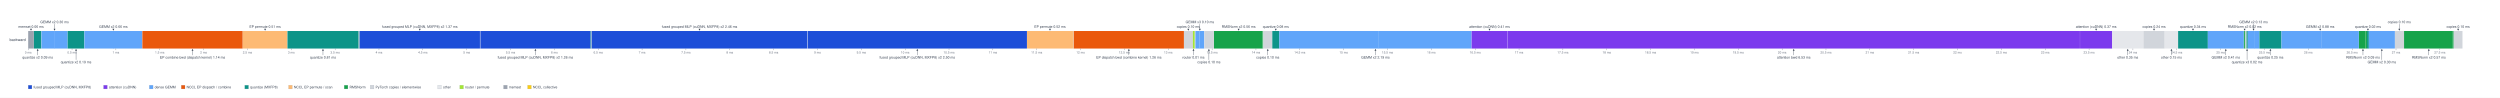
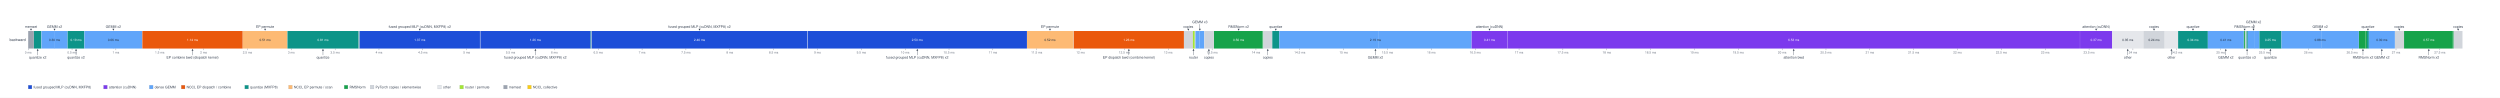
<svg xmlns="http://www.w3.org/2000/svg" width="7982" height="312" viewBox="0 0 7982 312">
  <defs>
    <marker id="arrow" markerWidth="6" markerHeight="6" refX="3" refY="3" orient="auto">
      <path d="M0,0 L6,3 L0,6 z" fill="#374151" />
    </marker>
  </defs>
  <rect width="7982" height="312" fill="white" />
  <line x1="99.0" y1="92" x2="99.0" y2="95" stroke="#374151" stroke-width="1" marker-end="url(#arrow)" />
-   <text x="99.0" y="89.0" text-anchor="middle" font-family="Helvetica, Arial, sans-serif" font-size="11" font-weight="normal" fill="#374151">memset 0.06 ms</text>
+   <text x="99.0" y="89.0" text-anchor="middle" font-family="Helvetica, Arial, sans-serif" font-size="11" font-weight="normal" fill="#374151">memset</text>
  <line x1="120.3" y1="176" x2="120.3" y2="159" stroke="#374151" stroke-width="1" marker-end="url(#arrow)" />
-   <text x="120.3" y="187.0" text-anchor="middle" font-family="Helvetica, Arial, sans-serif" font-size="11" font-weight="normal" fill="#374151">quantize x2 0.09 ms</text>
-   <line x1="174.1" y1="77" x2="174.1" y2="95" stroke="#374151" stroke-width="1" marker-end="url(#arrow)" />
-   <text x="174.1" y="74.0" text-anchor="middle" font-family="Helvetica, Arial, sans-serif" font-size="11" font-weight="normal" fill="#374151">GEMM x2 0.30 ms</text>
-   <line x1="242.8" y1="191" x2="242.8" y2="159" stroke="#374151" stroke-width="1" marker-end="url(#arrow)" />
-   <text x="242.8" y="202.0" text-anchor="middle" font-family="Helvetica, Arial, sans-serif" font-size="11" font-weight="normal" fill="#374151">quantize x2 0.19 ms</text>
+   <text x="120.3" y="187.0" text-anchor="middle" font-family="Helvetica, Arial, sans-serif" font-size="11" font-weight="normal" fill="#374151">quantize x2</text>
+   <line x1="174.1" y1="92" x2="174.1" y2="95" stroke="#374151" stroke-width="1" marker-end="url(#arrow)" />
+   <text x="174.1" y="89.0" text-anchor="middle" font-family="Helvetica, Arial, sans-serif" font-size="11" font-weight="normal" fill="#374151">GEMM x2</text>
+   <line x1="242.8" y1="176" x2="242.8" y2="159" stroke="#374151" stroke-width="1" marker-end="url(#arrow)" />
+   <text x="242.8" y="187.0" text-anchor="middle" font-family="Helvetica, Arial, sans-serif" font-size="11" font-weight="normal" fill="#374151">quantize x2</text>
  <line x1="361.9" y1="92" x2="361.9" y2="95" stroke="#374151" stroke-width="1" marker-end="url(#arrow)" />
-   <text x="361.9" y="89.0" text-anchor="middle" font-family="Helvetica, Arial, sans-serif" font-size="11" font-weight="normal" fill="#374151">GEMM x2 0.66 ms</text>
+   <text x="361.9" y="89.0" text-anchor="middle" font-family="Helvetica, Arial, sans-serif" font-size="11" font-weight="normal" fill="#374151">GEMM x2</text>
  <line x1="614.7" y1="176" x2="614.7" y2="159" stroke="#374151" stroke-width="1" marker-end="url(#arrow)" />
-   <text x="614.7" y="187.0" text-anchor="middle" font-family="Helvetica, Arial, sans-serif" font-size="11" font-weight="normal" fill="#374151">EP combine bwd (dispatch kernel) 1.14 ms</text>
+   <text x="614.7" y="187.0" text-anchor="middle" font-family="Helvetica, Arial, sans-serif" font-size="11" font-weight="normal" fill="#374151">EP combine bwd (dispatch kernel)</text>
  <line x1="846.4" y1="92" x2="846.4" y2="95" stroke="#374151" stroke-width="1" marker-end="url(#arrow)" />
-   <text x="846.4" y="89.0" text-anchor="middle" font-family="Helvetica, Arial, sans-serif" font-size="11" font-weight="normal" fill="#374151">EP permute 0.51 ms</text>
+   <text x="846.4" y="89.0" text-anchor="middle" font-family="Helvetica, Arial, sans-serif" font-size="11" font-weight="normal" fill="#374151">EP permute</text>
  <line x1="1031.2" y1="176" x2="1031.2" y2="159" stroke="#374151" stroke-width="1" marker-end="url(#arrow)" />
-   <text x="1031.2" y="187.0" text-anchor="middle" font-family="Helvetica, Arial, sans-serif" font-size="11" font-weight="normal" fill="#374151">quantize 0.81 ms</text>
+   <text x="1031.2" y="187.0" text-anchor="middle" font-family="Helvetica, Arial, sans-serif" font-size="11" font-weight="normal" fill="#374151">quantize</text>
  <line x1="1340.3" y1="92" x2="1340.3" y2="95" stroke="#374151" stroke-width="1" marker-end="url(#arrow)" />
-   <text x="1340.3" y="89.0" text-anchor="middle" font-family="Helvetica, Arial, sans-serif" font-size="11" font-weight="normal" fill="#374151">fused grouped MLP (cuDNN, MXFP8) x2 1.37 ms</text>
+   <text x="1340.3" y="89.0" text-anchor="middle" font-family="Helvetica, Arial, sans-serif" font-size="11" font-weight="normal" fill="#374151">fused grouped MLP (cuDNN, MXFP8) x2</text>
  <line x1="1709.4" y1="176" x2="1709.4" y2="159" stroke="#374151" stroke-width="1" marker-end="url(#arrow)" />
-   <text x="1709.4" y="187.0" text-anchor="middle" font-family="Helvetica, Arial, sans-serif" font-size="11" font-weight="normal" fill="#374151">fused grouped MLP (cuDNN, MXFP8) x2 1.26 ms</text>
+   <text x="1709.4" y="187.0" text-anchor="middle" font-family="Helvetica, Arial, sans-serif" font-size="11" font-weight="normal" fill="#374151">fused grouped MLP (cuDNN, MXFP8) x2</text>
  <line x1="2233.4" y1="92" x2="2233.4" y2="95" stroke="#374151" stroke-width="1" marker-end="url(#arrow)" />
-   <text x="2233.4" y="89.0" text-anchor="middle" font-family="Helvetica, Arial, sans-serif" font-size="11" font-weight="normal" fill="#374151">fused grouped MLP (cuDNN, MXFP8) x2 2.46 ms</text>
+   <text x="2233.4" y="89.0" text-anchor="middle" font-family="Helvetica, Arial, sans-serif" font-size="11" font-weight="normal" fill="#374151">fused grouped MLP (cuDNN, MXFP8) x2</text>
  <line x1="2928.7" y1="176" x2="2928.7" y2="159" stroke="#374151" stroke-width="1" marker-end="url(#arrow)" />
-   <text x="2928.7" y="187.0" text-anchor="middle" font-family="Helvetica, Arial, sans-serif" font-size="11" font-weight="normal" fill="#374151">fused grouped MLP (cuDNN, MXFP8) x2 2.50 ms</text>
+   <text x="2928.7" y="187.0" text-anchor="middle" font-family="Helvetica, Arial, sans-serif" font-size="11" font-weight="normal" fill="#374151">fused grouped MLP (cuDNN, MXFP8) x2</text>
  <line x1="3352.4" y1="92" x2="3352.4" y2="95" stroke="#374151" stroke-width="1" marker-end="url(#arrow)" />
-   <text x="3352.4" y="89.0" text-anchor="middle" font-family="Helvetica, Arial, sans-serif" font-size="11" font-weight="normal" fill="#374151">EP permute 0.52 ms</text>
+   <text x="3352.4" y="89.0" text-anchor="middle" font-family="Helvetica, Arial, sans-serif" font-size="11" font-weight="normal" fill="#374151">EP permute</text>
  <line x1="3604.3" y1="176" x2="3604.3" y2="159" stroke="#374151" stroke-width="1" marker-end="url(#arrow)" />
-   <text x="3604.3" y="187.0" text-anchor="middle" font-family="Helvetica, Arial, sans-serif" font-size="11" font-weight="normal" fill="#374151">EP dispatch bwd (combine kernel) 1.26 ms</text>
+   <text x="3604.3" y="187.0" text-anchor="middle" font-family="Helvetica, Arial, sans-serif" font-size="11" font-weight="normal" fill="#374151">EP dispatch bwd (combine kernel)</text>
  <line x1="3794.0" y1="92" x2="3794.0" y2="95" stroke="#374151" stroke-width="1" marker-end="url(#arrow)" />
-   <text x="3794.0" y="89.0" text-anchor="middle" font-family="Helvetica, Arial, sans-serif" font-size="11" font-weight="normal" fill="#374151">copies 0.10 ms</text>
+   <text x="3794.0" y="89.0" text-anchor="middle" font-family="Helvetica, Arial, sans-serif" font-size="11" font-weight="normal" fill="#374151">copies</text>
  <line x1="3810.5" y1="176" x2="3810.5" y2="159" stroke="#374151" stroke-width="1" marker-end="url(#arrow)" />
-   <text x="3810.5" y="187.0" text-anchor="middle" font-family="Helvetica, Arial, sans-serif" font-size="11" font-weight="normal" fill="#374151">router 0.01 ms</text>
+   <text x="3810.5" y="187.0" text-anchor="middle" font-family="Helvetica, Arial, sans-serif" font-size="11" font-weight="normal" fill="#374151">router</text>
  <line x1="3830.9" y1="77" x2="3830.9" y2="95" stroke="#374151" stroke-width="1" marker-end="url(#arrow)" />
-   <text x="3830.9" y="74.0" text-anchor="middle" font-family="Helvetica, Arial, sans-serif" font-size="11" font-weight="normal" fill="#374151">GEMM x3 0.10 ms</text>
-   <line x1="3859.8" y1="191" x2="3859.8" y2="159" stroke="#374151" stroke-width="1" marker-end="url(#arrow)" />
-   <text x="3859.8" y="202.0" text-anchor="middle" font-family="Helvetica, Arial, sans-serif" font-size="11" font-weight="normal" fill="#374151">copies 0.10 ms</text>
+   <text x="3830.9" y="74.0" text-anchor="middle" font-family="Helvetica, Arial, sans-serif" font-size="11" font-weight="normal" fill="#374151">GEMM x3</text>
+   <line x1="3859.8" y1="176" x2="3859.8" y2="159" stroke="#374151" stroke-width="1" marker-end="url(#arrow)" />
+   <text x="3859.8" y="187.0" text-anchor="middle" font-family="Helvetica, Arial, sans-serif" font-size="11" font-weight="normal" fill="#374151">copies</text>
  <line x1="3954.7" y1="92" x2="3954.7" y2="95" stroke="#374151" stroke-width="1" marker-end="url(#arrow)" />
-   <text x="3954.7" y="89.0" text-anchor="middle" font-family="Helvetica, Arial, sans-serif" font-size="11" font-weight="normal" fill="#374151">RMSNorm x2 0.56 ms</text>
+   <text x="3954.7" y="89.0" text-anchor="middle" font-family="Helvetica, Arial, sans-serif" font-size="11" font-weight="normal" fill="#374151">RMSNorm x2</text>
  <line x1="4047.8" y1="176" x2="4047.8" y2="159" stroke="#374151" stroke-width="1" marker-end="url(#arrow)" />
-   <text x="4047.8" y="187.0" text-anchor="middle" font-family="Helvetica, Arial, sans-serif" font-size="11" font-weight="normal" fill="#374151">copies 0.10 ms</text>
+   <text x="4047.8" y="187.0" text-anchor="middle" font-family="Helvetica, Arial, sans-serif" font-size="11" font-weight="normal" fill="#374151">copies</text>
  <line x1="4073.4" y1="92" x2="4073.4" y2="95" stroke="#374151" stroke-width="1" marker-end="url(#arrow)" />
-   <text x="4073.4" y="89.0" text-anchor="middle" font-family="Helvetica, Arial, sans-serif" font-size="11" font-weight="normal" fill="#374151">quantize 0.08 ms</text>
+   <text x="4073.4" y="89.0" text-anchor="middle" font-family="Helvetica, Arial, sans-serif" font-size="11" font-weight="normal" fill="#374151">quantize</text>
  <line x1="4391.5" y1="176" x2="4391.5" y2="159" stroke="#374151" stroke-width="1" marker-end="url(#arrow)" />
-   <text x="4391.5" y="187.0" text-anchor="middle" font-family="Helvetica, Arial, sans-serif" font-size="11" font-weight="normal" fill="#374151">GEMM x2 2.19 ms</text>
+   <text x="4391.5" y="187.0" text-anchor="middle" font-family="Helvetica, Arial, sans-serif" font-size="11" font-weight="normal" fill="#374151">GEMM x2</text>
  <line x1="4755.7" y1="92" x2="4755.7" y2="95" stroke="#374151" stroke-width="1" marker-end="url(#arrow)" />
-   <text x="4755.7" y="89.0" text-anchor="middle" font-family="Helvetica, Arial, sans-serif" font-size="11" font-weight="normal" fill="#374151">attention (cuDNN) 0.41 ms</text>
+   <text x="4755.7" y="89.0" text-anchor="middle" font-family="Helvetica, Arial, sans-serif" font-size="11" font-weight="normal" fill="#374151">attention (cuDNN)</text>
  <line x1="5727.0" y1="176" x2="5727.0" y2="159" stroke="#374151" stroke-width="1" marker-end="url(#arrow)" />
-   <text x="5727.0" y="187.0" text-anchor="middle" font-family="Helvetica, Arial, sans-serif" font-size="11" font-weight="normal" fill="#374151">attention bwd 6.53 ms</text>
+   <text x="5727.0" y="187.0" text-anchor="middle" font-family="Helvetica, Arial, sans-serif" font-size="11" font-weight="normal" fill="#374151">attention bwd</text>
  <line x1="6692.5" y1="92" x2="6692.5" y2="95" stroke="#374151" stroke-width="1" marker-end="url(#arrow)" />
-   <text x="6692.5" y="89.0" text-anchor="middle" font-family="Helvetica, Arial, sans-serif" font-size="11" font-weight="normal" fill="#374151">attention (cuDNN) 0.37 ms</text>
+   <text x="6692.5" y="89.0" text-anchor="middle" font-family="Helvetica, Arial, sans-serif" font-size="11" font-weight="normal" fill="#374151">attention (cuDNN)</text>
  <line x1="6793.5" y1="176" x2="6793.5" y2="159" stroke="#374151" stroke-width="1" marker-end="url(#arrow)" />
-   <text x="6793.5" y="187.0" text-anchor="middle" font-family="Helvetica, Arial, sans-serif" font-size="11" font-weight="normal" fill="#374151">other 0.35 ms</text>
+   <text x="6793.5" y="187.0" text-anchor="middle" font-family="Helvetica, Arial, sans-serif" font-size="11" font-weight="normal" fill="#374151">other</text>
  <line x1="6877.4" y1="92" x2="6877.4" y2="95" stroke="#374151" stroke-width="1" marker-end="url(#arrow)" />
-   <text x="6877.4" y="89.0" text-anchor="middle" font-family="Helvetica, Arial, sans-serif" font-size="11" font-weight="normal" fill="#374151">copies 0.24 ms</text>
+   <text x="6877.4" y="89.0" text-anchor="middle" font-family="Helvetica, Arial, sans-serif" font-size="11" font-weight="normal" fill="#374151">copies</text>
  <line x1="6932.9" y1="176" x2="6932.9" y2="159" stroke="#374151" stroke-width="1" marker-end="url(#arrow)" />
-   <text x="6932.9" y="187.0" text-anchor="middle" font-family="Helvetica, Arial, sans-serif" font-size="11" font-weight="normal" fill="#374151">other 0.15 ms</text>
+   <text x="6932.9" y="187.0" text-anchor="middle" font-family="Helvetica, Arial, sans-serif" font-size="11" font-weight="normal" fill="#374151">other</text>
  <line x1="7001.8" y1="92" x2="7001.8" y2="95" stroke="#374151" stroke-width="1" marker-end="url(#arrow)" />
-   <text x="7001.8" y="89.0" text-anchor="middle" font-family="Helvetica, Arial, sans-serif" font-size="11" font-weight="normal" fill="#374151">quantize 0.34 ms</text>
+   <text x="7001.8" y="89.0" text-anchor="middle" font-family="Helvetica, Arial, sans-serif" font-size="11" font-weight="normal" fill="#374151">quantize</text>
  <line x1="7106.6" y1="176" x2="7106.6" y2="159" stroke="#374151" stroke-width="1" marker-end="url(#arrow)" />
-   <text x="7106.6" y="187.0" text-anchor="middle" font-family="Helvetica, Arial, sans-serif" font-size="11" font-weight="normal" fill="#374151">GEMM x2 0.41 ms</text>
+   <text x="7106.6" y="187.0" text-anchor="middle" font-family="Helvetica, Arial, sans-serif" font-size="11" font-weight="normal" fill="#374151">GEMM x2</text>
  <line x1="7166.7" y1="92" x2="7166.7" y2="95" stroke="#374151" stroke-width="1" marker-end="url(#arrow)" />
-   <text x="7166.7" y="89.0" text-anchor="middle" font-family="Helvetica, Arial, sans-serif" font-size="11" font-weight="normal" fill="#374151">RMSNorm x2 0.02 ms</text>
-   <line x1="7174.4" y1="191" x2="7174.4" y2="159" stroke="#374151" stroke-width="1" marker-end="url(#arrow)" />
-   <text x="7174.4" y="202.0" text-anchor="middle" font-family="Helvetica, Arial, sans-serif" font-size="11" font-weight="normal" fill="#374151">quantize x3 0.02 ms</text>
+   <text x="7166.7" y="89.0" text-anchor="middle" font-family="Helvetica, Arial, sans-serif" font-size="11" font-weight="normal" fill="#374151">RMSNorm x2</text>
+   <line x1="7174.4" y1="176" x2="7174.4" y2="159" stroke="#374151" stroke-width="1" marker-end="url(#arrow)" />
+   <text x="7174.4" y="187.0" text-anchor="middle" font-family="Helvetica, Arial, sans-serif" font-size="11" font-weight="normal" fill="#374151">quantize x3</text>
  <line x1="7195.1" y1="77" x2="7195.1" y2="95" stroke="#374151" stroke-width="1" marker-end="url(#arrow)" />
-   <text x="7195.1" y="74.0" text-anchor="middle" font-family="Helvetica, Arial, sans-serif" font-size="11" font-weight="normal" fill="#374151">GEMM x2 0.13 ms</text>
+   <text x="7195.1" y="74.0" text-anchor="middle" font-family="Helvetica, Arial, sans-serif" font-size="11" font-weight="normal" fill="#374151">GEMM x2</text>
  <line x1="7248.9" y1="176" x2="7248.9" y2="159" stroke="#374151" stroke-width="1" marker-end="url(#arrow)" />
-   <text x="7248.9" y="187.0" text-anchor="middle" font-family="Helvetica, Arial, sans-serif" font-size="11" font-weight="normal" fill="#374151">quantize 0.25 ms</text>
+   <text x="7248.9" y="187.0" text-anchor="middle" font-family="Helvetica, Arial, sans-serif" font-size="11" font-weight="normal" fill="#374151">quantize</text>
  <line x1="7407.8" y1="92" x2="7407.8" y2="95" stroke="#374151" stroke-width="1" marker-end="url(#arrow)" />
-   <text x="7407.8" y="89.0" text-anchor="middle" font-family="Helvetica, Arial, sans-serif" font-size="11" font-weight="normal" fill="#374151">GEMM x2 0.88 ms</text>
+   <text x="7407.8" y="89.0" text-anchor="middle" font-family="Helvetica, Arial, sans-serif" font-size="11" font-weight="normal" fill="#374151">GEMM x2</text>
  <line x1="7544.5" y1="176" x2="7544.5" y2="159" stroke="#374151" stroke-width="1" marker-end="url(#arrow)" />
-   <text x="7544.5" y="187.0" text-anchor="middle" font-family="Helvetica, Arial, sans-serif" font-size="11" font-weight="normal" fill="#374151">RMSNorm x2 0.09 ms</text>
+   <text x="7544.5" y="187.0" text-anchor="middle" font-family="Helvetica, Arial, sans-serif" font-size="11" font-weight="normal" fill="#374151">RMSNorm x2</text>
  <line x1="7560.4" y1="92" x2="7560.4" y2="95" stroke="#374151" stroke-width="1" marker-end="url(#arrow)" />
-   <text x="7560.4" y="89.0" text-anchor="middle" font-family="Helvetica, Arial, sans-serif" font-size="11" font-weight="normal" fill="#374151">quantize 0.02 ms</text>
-   <line x1="7604.8" y1="191" x2="7604.8" y2="159" stroke="#374151" stroke-width="1" marker-end="url(#arrow)" />
-   <text x="7604.8" y="202.0" text-anchor="middle" font-family="Helvetica, Arial, sans-serif" font-size="11" font-weight="normal" fill="#374151">GEMM x2 0.30 ms</text>
-   <line x1="7660.4" y1="77" x2="7660.4" y2="95" stroke="#374151" stroke-width="1" marker-end="url(#arrow)" />
-   <text x="7660.4" y="74.0" text-anchor="middle" font-family="Helvetica, Arial, sans-serif" font-size="11" font-weight="normal" fill="#374151">copies 0.10 ms</text>
+   <text x="7560.4" y="89.0" text-anchor="middle" font-family="Helvetica, Arial, sans-serif" font-size="11" font-weight="normal" fill="#374151">quantize</text>
+   <line x1="7604.8" y1="176" x2="7604.8" y2="159" stroke="#374151" stroke-width="1" marker-end="url(#arrow)" />
+   <text x="7604.8" y="187.0" text-anchor="middle" font-family="Helvetica, Arial, sans-serif" font-size="11" font-weight="normal" fill="#374151">GEMM x2</text>
+   <line x1="7660.4" y1="92" x2="7660.4" y2="95" stroke="#374151" stroke-width="1" marker-end="url(#arrow)" />
+   <text x="7660.4" y="89.0" text-anchor="middle" font-family="Helvetica, Arial, sans-serif" font-size="11" font-weight="normal" fill="#374151">copies</text>
  <line x1="7754.8" y1="176" x2="7754.8" y2="159" stroke="#374151" stroke-width="1" marker-end="url(#arrow)" />
-   <text x="7754.8" y="187.0" text-anchor="middle" font-family="Helvetica, Arial, sans-serif" font-size="11" font-weight="normal" fill="#374151">RMSNorm x2 0.57 ms</text>
+   <text x="7754.8" y="187.0" text-anchor="middle" font-family="Helvetica, Arial, sans-serif" font-size="11" font-weight="normal" fill="#374151">RMSNorm x2</text>
  <line x1="7848.3" y1="92" x2="7848.3" y2="95" stroke="#374151" stroke-width="1" marker-end="url(#arrow)" />
-   <text x="7848.3" y="89.0" text-anchor="middle" font-family="Helvetica, Arial, sans-serif" font-size="11" font-weight="normal" fill="#374151">copies 0.10 ms</text>
+   <text x="7848.3" y="89.0" text-anchor="middle" font-family="Helvetica, Arial, sans-serif" font-size="11" font-weight="normal" fill="#374151">copies</text>
  <text x="82.0" y="131.0" text-anchor="end" font-family="Helvetica, Arial, sans-serif" font-size="12" font-weight="normal" fill="#374151">backward</text>
  <rect x="90.00" y="99" width="18.00" height="56" fill="#9ca3af" />
  <rect x="108.29" y="99" width="22.87" height="56" fill="#0d9488" />
  <rect x="131.49" y="99" width="0.82" height="56" fill="#0d9488" />
  <rect x="132.48" y="99" width="42.69" height="56" fill="#60a5fa" />
  <rect x="174.09" y="99" width="41.65" height="56" fill="#60a5fa" />
  <rect x="216.01" y="99" width="52.37" height="56" fill="#0d9488" />
  <rect x="268.61" y="99" width="0.91" height="56" fill="#0d9488" />
  <rect x="269.59" y="99" width="94.39" height="56" fill="#60a5fa" />
  <rect x="362.83" y="99" width="91.32" height="56" fill="#60a5fa" />
  <rect x="454.52" y="99" width="320.36" height="56" fill="#ea580c" />
  <rect x="775.21" y="99" width="142.29" height="56" fill="#fdba74" />
  <rect x="917.83" y="99" width="226.80" height="56" fill="#0d9488" />
  <rect x="1145.02" y="99" width="0.80" height="56" fill="#9ca3af" />
  <rect x="1145.81" y="99" width="1.51" height="56" fill="#0d9488" />
  <rect x="1147.55" y="99" width="0.80" height="56" fill="#d1d5db" />
  <rect x="1148.24" y="99" width="0.80" height="56" fill="#1d4ed8" />
  <rect x="1148.98" y="99" width="383.35" height="56" fill="#1d4ed8" />
  <rect x="1532.61" y="99" width="0.80" height="56" fill="#d1d5db" />
  <rect x="1533.33" y="99" width="0.80" height="56" fill="#1d4ed8" />
  <rect x="1534.24" y="99" width="351.30" height="56" fill="#1d4ed8" />
  <rect x="1885.87" y="99" width="1.87" height="56" fill="#0d9488" />
  <rect x="1888.06" y="99" width="0.80" height="56" fill="#d1d5db" />
  <rect x="1888.73" y="99" width="0.80" height="56" fill="#9ca3af" />
  <rect x="1889.34" y="99" width="0.80" height="56" fill="#1d4ed8" />
  <rect x="1890.06" y="99" width="687.49" height="56" fill="#1d4ed8" />
  <rect x="2577.84" y="99" width="0.80" height="56" fill="#d1d5db" />
  <rect x="2578.57" y="99" width="0.80" height="56" fill="#1d4ed8" />
  <rect x="2579.54" y="99" width="699.23" height="56" fill="#1d4ed8" />
  <rect x="3279.10" y="99" width="146.64" height="56" fill="#fdba74" />
  <rect x="3426.03" y="99" width="0.80" height="56" fill="#9ca3af" />
  <rect x="3426.79" y="99" width="1.51" height="56" fill="#fdba74" />
  <rect x="3428.54" y="99" width="351.44" height="56" fill="#ea580c" />
  <rect x="3780.24" y="99" width="27.47" height="56" fill="#d1d5db" />
  <rect x="3807.99" y="99" width="0.80" height="56" fill="#9ca3af" />
  <rect x="3808.81" y="99" width="3.47" height="56" fill="#a3e635" />
  <rect x="3812.60" y="99" width="0.80" height="56" fill="#9ca3af" />
  <rect x="3813.37" y="99" width="2.42" height="56" fill="#a3e635" />
  <rect x="3816.06" y="99" width="0.80" height="56" fill="#d1d5db" />
  <rect x="3816.80" y="99" width="12.99" height="56" fill="#60a5fa" />
  <rect x="3829.28" y="99" width="1.31" height="56" fill="#60a5fa" />
  <rect x="3830.31" y="99" width="14.75" height="56" fill="#60a5fa" />
  <rect x="3845.34" y="99" width="28.90" height="56" fill="#d1d5db" />
  <rect x="3874.88" y="99" width="0.80" height="56" fill="#9ca3af" />
  <rect x="3875.99" y="99" width="154.85" height="56" fill="#16a34a" />
  <rect x="4031.16" y="99" width="2.20" height="56" fill="#16a34a" />
  <rect x="4033.78" y="99" width="28.04" height="56" fill="#d1d5db" />
  <rect x="4062.17" y="99" width="22.40" height="56" fill="#0d9488" />
  <rect x="4084.59" y="99" width="317.45" height="56" fill="#60a5fa" />
  <rect x="4400.99" y="99" width="297.45" height="56" fill="#60a5fa" />
  <rect x="4698.68" y="99" width="114.09" height="56" fill="#7c3aed" />
  <rect x="4813.06" y="99" width="1827.78" height="56" fill="#7c3aed" />
  <rect x="6641.19" y="99" width="102.62" height="56" fill="#7c3aed" />
  <rect x="6744.13" y="99" width="98.78" height="56" fill="#e5e7eb" />
  <rect x="6843.35" y="99" width="68.12" height="56" fill="#d1d5db" />
  <rect x="6911.82" y="99" width="42.26" height="56" fill="#e5e7eb" />
  <rect x="6954.31" y="99" width="94.91" height="56" fill="#0d9488" />
  <rect x="7049.26" y="99" width="55.10" height="56" fill="#60a5fa" />
  <rect x="7103.40" y="99" width="60.62" height="56" fill="#60a5fa" />
  <rect x="7164.31" y="99" width="3.13" height="56" fill="#16a34a" />
  <rect x="7167.87" y="99" width="1.17" height="56" fill="#16a34a" />
  <rect x="7169.37" y="99" width="2.38" height="56" fill="#d1d5db" />
  <rect x="7172.09" y="99" width="0.80" height="56" fill="#0d9488" />
  <rect x="7172.94" y="99" width="0.80" height="56" fill="#0d9488" />
  <rect x="7173.73" y="99" width="3.00" height="56" fill="#0d9488" />
  <rect x="7176.77" y="99" width="21.13" height="56" fill="#60a5fa" />
  <rect x="7196.93" y="99" width="16.47" height="56" fill="#60a5fa" />
  <rect x="7213.69" y="99" width="70.52" height="56" fill="#0d9488" />
  <rect x="7284.33" y="99" width="128.46" height="56" fill="#60a5fa" />
  <rect x="7411.78" y="99" width="119.55" height="56" fill="#60a5fa" />
  <rect x="7531.65" y="99" width="20.04" height="56" fill="#16a34a" />
  <rect x="7552.00" y="99" width="5.25" height="56" fill="#16a34a" />
  <rect x="7557.50" y="99" width="5.72" height="56" fill="#0d9488" />
  <rect x="7563.31" y="99" width="38.80" height="56" fill="#60a5fa" />
  <rect x="7600.92" y="99" width="45.46" height="56" fill="#60a5fa" />
  <rect x="7646.68" y="99" width="27.51" height="56" fill="#d1d5db" />
  <rect x="7674.59" y="99" width="0.80" height="56" fill="#9ca3af" />
  <rect x="7675.69" y="99" width="155.69" height="56" fill="#16a34a" />
  <rect x="7831.72" y="99" width="2.28" height="56" fill="#16a34a" />
  <rect x="7834.41" y="99" width="27.80" height="56" fill="#d1d5db" />
+   <text x="174.1" y="131.0" text-anchor="middle" font-family="Helvetica, Arial, sans-serif" font-size="10" font-weight="normal" fill="#1f2937">0.30 ms</text>
+   <text x="242.8" y="131.0" text-anchor="middle" font-family="Helvetica, Arial, sans-serif" font-size="10" font-weight="normal" fill="#ffffff">0.19 ms</text>
+   <text x="361.9" y="131.0" text-anchor="middle" font-family="Helvetica, Arial, sans-serif" font-size="10" font-weight="normal" fill="#1f2937">0.66 ms</text>
+   <text x="614.7" y="131.0" text-anchor="middle" font-family="Helvetica, Arial, sans-serif" font-size="10" font-weight="normal" fill="#ffffff">1.14 ms</text>
+   <text x="846.4" y="131.0" text-anchor="middle" font-family="Helvetica, Arial, sans-serif" font-size="10" font-weight="normal" fill="#1f2937">0.51 ms</text>
+   <text x="1031.2" y="131.0" text-anchor="middle" font-family="Helvetica, Arial, sans-serif" font-size="10" font-weight="normal" fill="#ffffff">0.81 ms</text>
+   <text x="1340.3" y="131.0" text-anchor="middle" font-family="Helvetica, Arial, sans-serif" font-size="10" font-weight="normal" fill="#ffffff">1.37 ms</text>
+   <text x="1709.4" y="131.0" text-anchor="middle" font-family="Helvetica, Arial, sans-serif" font-size="10" font-weight="normal" fill="#ffffff">1.26 ms</text>
+   <text x="2233.4" y="131.0" text-anchor="middle" font-family="Helvetica, Arial, sans-serif" font-size="10" font-weight="normal" fill="#ffffff">2.46 ms</text>
+   <text x="2928.7" y="131.0" text-anchor="middle" font-family="Helvetica, Arial, sans-serif" font-size="10" font-weight="normal" fill="#ffffff">2.50 ms</text>
+   <text x="3352.4" y="131.0" text-anchor="middle" font-family="Helvetica, Arial, sans-serif" font-size="10" font-weight="normal" fill="#1f2937">0.52 ms</text>
+   <text x="3604.3" y="131.0" text-anchor="middle" font-family="Helvetica, Arial, sans-serif" font-size="10" font-weight="normal" fill="#ffffff">1.26 ms</text>
+   <text x="3954.7" y="131.0" text-anchor="middle" font-family="Helvetica, Arial, sans-serif" font-size="10" font-weight="normal" fill="#ffffff">0.56 ms</text>
+   <text x="4391.5" y="131.0" text-anchor="middle" font-family="Helvetica, Arial, sans-serif" font-size="10" font-weight="normal" fill="#1f2937">2.19 ms</text>
+   <text x="4755.7" y="131.0" text-anchor="middle" font-family="Helvetica, Arial, sans-serif" font-size="10" font-weight="normal" fill="#ffffff">0.41 ms</text>
+   <text x="5727.0" y="131.0" text-anchor="middle" font-family="Helvetica, Arial, sans-serif" font-size="10" font-weight="normal" fill="#ffffff">6.53 ms</text>
+   <text x="6692.5" y="131.0" text-anchor="middle" font-family="Helvetica, Arial, sans-serif" font-size="10" font-weight="normal" fill="#ffffff">0.37 ms</text>
+   <text x="6793.5" y="131.0" text-anchor="middle" font-family="Helvetica, Arial, sans-serif" font-size="10" font-weight="normal" fill="#1f2937">0.35 ms</text>
+   <text x="6877.4" y="131.0" text-anchor="middle" font-family="Helvetica, Arial, sans-serif" font-size="10" font-weight="normal" fill="#1f2937">0.24 ms</text>
+   <text x="7001.8" y="131.0" text-anchor="middle" font-family="Helvetica, Arial, sans-serif" font-size="10" font-weight="normal" fill="#ffffff">0.34 ms</text>
+   <text x="7106.6" y="131.0" text-anchor="middle" font-family="Helvetica, Arial, sans-serif" font-size="10" font-weight="normal" fill="#1f2937">0.41 ms</text>
+   <text x="7248.9" y="131.0" text-anchor="middle" font-family="Helvetica, Arial, sans-serif" font-size="10" font-weight="normal" fill="#ffffff">0.25 ms</text>
+   <text x="7407.8" y="131.0" text-anchor="middle" font-family="Helvetica, Arial, sans-serif" font-size="10" font-weight="normal" fill="#1f2937">0.88 ms</text>
+   <text x="7604.8" y="131.0" text-anchor="middle" font-family="Helvetica, Arial, sans-serif" font-size="10" font-weight="normal" fill="#1f2937">0.30 ms</text>
+   <text x="7754.8" y="131.0" text-anchor="middle" font-family="Helvetica, Arial, sans-serif" font-size="10" font-weight="normal" fill="#ffffff">0.57 ms</text>
  <line x1="90.0" y1="155" x2="90.0" y2="160" stroke="#6b7280" />
  <text x="90.0" y="171.0" text-anchor="middle" font-family="Helvetica, Arial, sans-serif" font-size="10" font-weight="normal" fill="#6b7280">0 ms</text>
  <line x1="230.0" y1="155" x2="230.0" y2="160" stroke="#6b7280" />
  <text x="230.0" y="171.0" text-anchor="middle" font-family="Helvetica, Arial, sans-serif" font-size="10" font-weight="normal" fill="#6b7280">0.5 ms</text>
  <line x1="370.0" y1="155" x2="370.0" y2="160" stroke="#6b7280" />
  <text x="370.0" y="171.0" text-anchor="middle" font-family="Helvetica, Arial, sans-serif" font-size="10" font-weight="normal" fill="#6b7280">1 ms</text>
  <line x1="510.0" y1="155" x2="510.0" y2="160" stroke="#6b7280" />
  <text x="510.0" y="171.0" text-anchor="middle" font-family="Helvetica, Arial, sans-serif" font-size="10" font-weight="normal" fill="#6b7280">1.5 ms</text>
  <line x1="650.0" y1="155" x2="650.0" y2="160" stroke="#6b7280" />
  <text x="650.0" y="171.0" text-anchor="middle" font-family="Helvetica, Arial, sans-serif" font-size="10" font-weight="normal" fill="#6b7280">2 ms</text>
  <line x1="790.0" y1="155" x2="790.0" y2="160" stroke="#6b7280" />
  <text x="790.0" y="171.0" text-anchor="middle" font-family="Helvetica, Arial, sans-serif" font-size="10" font-weight="normal" fill="#6b7280">2.5 ms</text>
  <line x1="930.0" y1="155" x2="930.0" y2="160" stroke="#6b7280" />
  <text x="930.0" y="171.0" text-anchor="middle" font-family="Helvetica, Arial, sans-serif" font-size="10" font-weight="normal" fill="#6b7280">3 ms</text>
  <line x1="1070.0" y1="155" x2="1070.0" y2="160" stroke="#6b7280" />
  <text x="1070.0" y="171.0" text-anchor="middle" font-family="Helvetica, Arial, sans-serif" font-size="10" font-weight="normal" fill="#6b7280">3.5 ms</text>
  <line x1="1210.0" y1="155" x2="1210.0" y2="160" stroke="#6b7280" />
  <text x="1210.0" y="171.0" text-anchor="middle" font-family="Helvetica, Arial, sans-serif" font-size="10" font-weight="normal" fill="#6b7280">4 ms</text>
  <line x1="1350.0" y1="155" x2="1350.0" y2="160" stroke="#6b7280" />
  <text x="1350.0" y="171.0" text-anchor="middle" font-family="Helvetica, Arial, sans-serif" font-size="10" font-weight="normal" fill="#6b7280">4.5 ms</text>
  <line x1="1490.0" y1="155" x2="1490.0" y2="160" stroke="#6b7280" />
  <text x="1490.0" y="171.0" text-anchor="middle" font-family="Helvetica, Arial, sans-serif" font-size="10" font-weight="normal" fill="#6b7280">5 ms</text>
  <line x1="1630.0" y1="155" x2="1630.0" y2="160" stroke="#6b7280" />
  <text x="1630.0" y="171.0" text-anchor="middle" font-family="Helvetica, Arial, sans-serif" font-size="10" font-weight="normal" fill="#6b7280">5.5 ms</text>
  <line x1="1770.0" y1="155" x2="1770.0" y2="160" stroke="#6b7280" />
  <text x="1770.0" y="171.0" text-anchor="middle" font-family="Helvetica, Arial, sans-serif" font-size="10" font-weight="normal" fill="#6b7280">6 ms</text>
  <line x1="1910.0" y1="155" x2="1910.0" y2="160" stroke="#6b7280" />
  <text x="1910.0" y="171.0" text-anchor="middle" font-family="Helvetica, Arial, sans-serif" font-size="10" font-weight="normal" fill="#6b7280">6.5 ms</text>
  <line x1="2050.0" y1="155" x2="2050.0" y2="160" stroke="#6b7280" />
  <text x="2050.0" y="171.0" text-anchor="middle" font-family="Helvetica, Arial, sans-serif" font-size="10" font-weight="normal" fill="#6b7280">7 ms</text>
  <line x1="2190.0" y1="155" x2="2190.0" y2="160" stroke="#6b7280" />
  <text x="2190.0" y="171.0" text-anchor="middle" font-family="Helvetica, Arial, sans-serif" font-size="10" font-weight="normal" fill="#6b7280">7.5 ms</text>
  <line x1="2330.0" y1="155" x2="2330.0" y2="160" stroke="#6b7280" />
  <text x="2330.0" y="171.0" text-anchor="middle" font-family="Helvetica, Arial, sans-serif" font-size="10" font-weight="normal" fill="#6b7280">8 ms</text>
  <line x1="2470.0" y1="155" x2="2470.0" y2="160" stroke="#6b7280" />
  <text x="2470.0" y="171.0" text-anchor="middle" font-family="Helvetica, Arial, sans-serif" font-size="10" font-weight="normal" fill="#6b7280">8.5 ms</text>
  <line x1="2610.0" y1="155" x2="2610.0" y2="160" stroke="#6b7280" />
  <text x="2610.0" y="171.0" text-anchor="middle" font-family="Helvetica, Arial, sans-serif" font-size="10" font-weight="normal" fill="#6b7280">9 ms</text>
  <line x1="2750.0" y1="155" x2="2750.0" y2="160" stroke="#6b7280" />
  <text x="2750.0" y="171.0" text-anchor="middle" font-family="Helvetica, Arial, sans-serif" font-size="10" font-weight="normal" fill="#6b7280">9.5 ms</text>
  <line x1="2890.0" y1="155" x2="2890.0" y2="160" stroke="#6b7280" />
  <text x="2890.0" y="171.0" text-anchor="middle" font-family="Helvetica, Arial, sans-serif" font-size="10" font-weight="normal" fill="#6b7280">10 ms</text>
  <line x1="3030.0" y1="155" x2="3030.0" y2="160" stroke="#6b7280" />
  <text x="3030.0" y="171.0" text-anchor="middle" font-family="Helvetica, Arial, sans-serif" font-size="10" font-weight="normal" fill="#6b7280">10.5 ms</text>
  <line x1="3170.0" y1="155" x2="3170.0" y2="160" stroke="#6b7280" />
  <text x="3170.0" y="171.0" text-anchor="middle" font-family="Helvetica, Arial, sans-serif" font-size="10" font-weight="normal" fill="#6b7280">11 ms</text>
  <line x1="3310.0" y1="155" x2="3310.0" y2="160" stroke="#6b7280" />
  <text x="3310.0" y="171.0" text-anchor="middle" font-family="Helvetica, Arial, sans-serif" font-size="10" font-weight="normal" fill="#6b7280">11.5 ms</text>
  <line x1="3450.0" y1="155" x2="3450.0" y2="160" stroke="#6b7280" />
  <text x="3450.0" y="171.0" text-anchor="middle" font-family="Helvetica, Arial, sans-serif" font-size="10" font-weight="normal" fill="#6b7280">12 ms</text>
  <line x1="3590.0" y1="155" x2="3590.0" y2="160" stroke="#6b7280" />
  <text x="3590.0" y="171.0" text-anchor="middle" font-family="Helvetica, Arial, sans-serif" font-size="10" font-weight="normal" fill="#6b7280">12.5 ms</text>
  <line x1="3730.0" y1="155" x2="3730.0" y2="160" stroke="#6b7280" />
  <text x="3730.0" y="171.0" text-anchor="middle" font-family="Helvetica, Arial, sans-serif" font-size="10" font-weight="normal" fill="#6b7280">13 ms</text>
  <line x1="3870.0" y1="155" x2="3870.0" y2="160" stroke="#6b7280" />
  <text x="3870.0" y="171.0" text-anchor="middle" font-family="Helvetica, Arial, sans-serif" font-size="10" font-weight="normal" fill="#6b7280">13.5 ms</text>
  <line x1="4010.0" y1="155" x2="4010.0" y2="160" stroke="#6b7280" />
  <text x="4010.0" y="171.0" text-anchor="middle" font-family="Helvetica, Arial, sans-serif" font-size="10" font-weight="normal" fill="#6b7280">14 ms</text>
  <line x1="4150.0" y1="155" x2="4150.0" y2="160" stroke="#6b7280" />
  <text x="4150.0" y="171.0" text-anchor="middle" font-family="Helvetica, Arial, sans-serif" font-size="10" font-weight="normal" fill="#6b7280">14.5 ms</text>
  <line x1="4290.0" y1="155" x2="4290.0" y2="160" stroke="#6b7280" />
  <text x="4290.0" y="171.0" text-anchor="middle" font-family="Helvetica, Arial, sans-serif" font-size="10" font-weight="normal" fill="#6b7280">15 ms</text>
  <line x1="4430.0" y1="155" x2="4430.0" y2="160" stroke="#6b7280" />
  <text x="4430.0" y="171.0" text-anchor="middle" font-family="Helvetica, Arial, sans-serif" font-size="10" font-weight="normal" fill="#6b7280">15.5 ms</text>
  <line x1="4570.0" y1="155" x2="4570.0" y2="160" stroke="#6b7280" />
  <text x="4570.0" y="171.0" text-anchor="middle" font-family="Helvetica, Arial, sans-serif" font-size="10" font-weight="normal" fill="#6b7280">16 ms</text>
  <line x1="4710.0" y1="155" x2="4710.0" y2="160" stroke="#6b7280" />
  <text x="4710.0" y="171.0" text-anchor="middle" font-family="Helvetica, Arial, sans-serif" font-size="10" font-weight="normal" fill="#6b7280">16.5 ms</text>
  <line x1="4850.0" y1="155" x2="4850.0" y2="160" stroke="#6b7280" />
  <text x="4850.0" y="171.0" text-anchor="middle" font-family="Helvetica, Arial, sans-serif" font-size="10" font-weight="normal" fill="#6b7280">17 ms</text>
  <line x1="4990.0" y1="155" x2="4990.0" y2="160" stroke="#6b7280" />
  <text x="4990.0" y="171.0" text-anchor="middle" font-family="Helvetica, Arial, sans-serif" font-size="10" font-weight="normal" fill="#6b7280">17.5 ms</text>
  <line x1="5130.0" y1="155" x2="5130.0" y2="160" stroke="#6b7280" />
  <text x="5130.0" y="171.0" text-anchor="middle" font-family="Helvetica, Arial, sans-serif" font-size="10" font-weight="normal" fill="#6b7280">18 ms</text>
  <line x1="5270.0" y1="155" x2="5270.0" y2="160" stroke="#6b7280" />
  <text x="5270.0" y="171.0" text-anchor="middle" font-family="Helvetica, Arial, sans-serif" font-size="10" font-weight="normal" fill="#6b7280">18.5 ms</text>
  <line x1="5410.0" y1="155" x2="5410.0" y2="160" stroke="#6b7280" />
  <text x="5410.0" y="171.0" text-anchor="middle" font-family="Helvetica, Arial, sans-serif" font-size="10" font-weight="normal" fill="#6b7280">19 ms</text>
  <line x1="5550.0" y1="155" x2="5550.0" y2="160" stroke="#6b7280" />
  <text x="5550.0" y="171.0" text-anchor="middle" font-family="Helvetica, Arial, sans-serif" font-size="10" font-weight="normal" fill="#6b7280">19.5 ms</text>
  <line x1="5690.0" y1="155" x2="5690.0" y2="160" stroke="#6b7280" />
  <text x="5690.0" y="171.0" text-anchor="middle" font-family="Helvetica, Arial, sans-serif" font-size="10" font-weight="normal" fill="#6b7280">20 ms</text>
  <line x1="5830.0" y1="155" x2="5830.0" y2="160" stroke="#6b7280" />
  <text x="5830.0" y="171.0" text-anchor="middle" font-family="Helvetica, Arial, sans-serif" font-size="10" font-weight="normal" fill="#6b7280">20.5 ms</text>
  <line x1="5970.0" y1="155" x2="5970.0" y2="160" stroke="#6b7280" />
  <text x="5970.0" y="171.0" text-anchor="middle" font-family="Helvetica, Arial, sans-serif" font-size="10" font-weight="normal" fill="#6b7280">21 ms</text>
  <line x1="6110.0" y1="155" x2="6110.0" y2="160" stroke="#6b7280" />
  <text x="6110.0" y="171.0" text-anchor="middle" font-family="Helvetica, Arial, sans-serif" font-size="10" font-weight="normal" fill="#6b7280">21.5 ms</text>
  <line x1="6250.0" y1="155" x2="6250.0" y2="160" stroke="#6b7280" />
  <text x="6250.0" y="171.0" text-anchor="middle" font-family="Helvetica, Arial, sans-serif" font-size="10" font-weight="normal" fill="#6b7280">22 ms</text>
  <line x1="6390.0" y1="155" x2="6390.0" y2="160" stroke="#6b7280" />
  <text x="6390.0" y="171.0" text-anchor="middle" font-family="Helvetica, Arial, sans-serif" font-size="10" font-weight="normal" fill="#6b7280">22.5 ms</text>
  <line x1="6530.0" y1="155" x2="6530.0" y2="160" stroke="#6b7280" />
  <text x="6530.0" y="171.0" text-anchor="middle" font-family="Helvetica, Arial, sans-serif" font-size="10" font-weight="normal" fill="#6b7280">23 ms</text>
  <line x1="6670.0" y1="155" x2="6670.0" y2="160" stroke="#6b7280" />
  <text x="6670.0" y="171.0" text-anchor="middle" font-family="Helvetica, Arial, sans-serif" font-size="10" font-weight="normal" fill="#6b7280">23.5 ms</text>
  <line x1="6810.0" y1="155" x2="6810.0" y2="160" stroke="#6b7280" />
  <text x="6810.0" y="171.0" text-anchor="middle" font-family="Helvetica, Arial, sans-serif" font-size="10" font-weight="normal" fill="#6b7280">24 ms</text>
  <line x1="6950.0" y1="155" x2="6950.0" y2="160" stroke="#6b7280" />
  <text x="6950.0" y="171.0" text-anchor="middle" font-family="Helvetica, Arial, sans-serif" font-size="10" font-weight="normal" fill="#6b7280">24.5 ms</text>
  <line x1="7090.0" y1="155" x2="7090.0" y2="160" stroke="#6b7280" />
  <text x="7090.0" y="171.0" text-anchor="middle" font-family="Helvetica, Arial, sans-serif" font-size="10" font-weight="normal" fill="#6b7280">25 ms</text>
  <line x1="7230.0" y1="155" x2="7230.0" y2="160" stroke="#6b7280" />
  <text x="7230.0" y="171.0" text-anchor="middle" font-family="Helvetica, Arial, sans-serif" font-size="10" font-weight="normal" fill="#6b7280">25.5 ms</text>
  <line x1="7370.0" y1="155" x2="7370.0" y2="160" stroke="#6b7280" />
  <text x="7370.0" y="171.0" text-anchor="middle" font-family="Helvetica, Arial, sans-serif" font-size="10" font-weight="normal" fill="#6b7280">26 ms</text>
  <line x1="7510.0" y1="155" x2="7510.0" y2="160" stroke="#6b7280" />
  <text x="7510.0" y="171.0" text-anchor="middle" font-family="Helvetica, Arial, sans-serif" font-size="10" font-weight="normal" fill="#6b7280">26.5 ms</text>
  <line x1="7650.0" y1="155" x2="7650.0" y2="160" stroke="#6b7280" />
  <text x="7650.0" y="171.0" text-anchor="middle" font-family="Helvetica, Arial, sans-serif" font-size="10" font-weight="normal" fill="#6b7280">27 ms</text>
  <line x1="7790.0" y1="155" x2="7790.0" y2="160" stroke="#6b7280" />
  <text x="7790.0" y="171.0" text-anchor="middle" font-family="Helvetica, Arial, sans-serif" font-size="10" font-weight="normal" fill="#6b7280">27.5 ms</text>
  <rect x="90" y="272" width="12" height="12" fill="#1d4ed8" stroke="#9ca3af" stroke-width="0.5" />
  <text x="107.0" y="282.0" text-anchor="start" font-family="Helvetica, Arial, sans-serif" font-size="11" font-weight="normal" fill="#374151">fused grouped MLP (cuDNN, MXFP8)</text>
  <rect x="330.6" y="272" width="12" height="12" fill="#7c3aed" stroke="#9ca3af" stroke-width="0.5" />
  <text x="347.6" y="282.0" text-anchor="start" font-family="Helvetica, Arial, sans-serif" font-size="11" font-weight="normal" fill="#374151">attention (cuDNN)</text>
  <rect x="476.7" y="272" width="12" height="12" fill="#60a5fa" stroke="#9ca3af" stroke-width="0.5" />
  <text x="493.7" y="282.0" text-anchor="start" font-family="Helvetica, Arial, sans-serif" font-size="11" font-weight="normal" fill="#374151">dense GEMM</text>
  <rect x="578.7" y="272" width="12" height="12" fill="#ea580c" stroke="#9ca3af" stroke-width="0.5" />
  <text x="595.7" y="282.0" text-anchor="start" font-family="Helvetica, Arial, sans-serif" font-size="11" font-weight="normal" fill="#374151">NCCL EP dispatch / combine</text>
  <rect x="781.5" y="272" width="12" height="12" fill="#0d9488" stroke="#9ca3af" stroke-width="0.5" />
  <text x="798.5" y="282.0" text-anchor="start" font-family="Helvetica, Arial, sans-serif" font-size="11" font-weight="normal" fill="#374151">quantize (MXFP8)</text>
  <rect x="921.3" y="272" width="12" height="12" fill="#fdba74" stroke="#9ca3af" stroke-width="0.5" />
  <text x="938.3" y="282.0" text-anchor="start" font-family="Helvetica, Arial, sans-serif" font-size="11" font-weight="normal" fill="#374151">NCCL EP permute / scan</text>
  <rect x="1098.9" y="272" width="12" height="12" fill="#16a34a" stroke="#9ca3af" stroke-width="0.5" />
  <text x="1115.9" y="282.0" text-anchor="start" font-family="Helvetica, Arial, sans-serif" font-size="11" font-weight="normal" fill="#374151">RMSNorm</text>
  <rect x="1182" y="272" width="12" height="12" fill="#d1d5db" stroke="#9ca3af" stroke-width="0.5" />
  <text x="1199.0" y="282.0" text-anchor="start" font-family="Helvetica, Arial, sans-serif" font-size="11" font-weight="normal" fill="#374151">PyTorch copies / elementwise</text>
  <rect x="1397.4" y="272" width="12" height="12" fill="#e5e7eb" stroke="#9ca3af" stroke-width="0.5" />
  <text x="1414.4" y="282.0" text-anchor="start" font-family="Helvetica, Arial, sans-serif" font-size="11" font-weight="normal" fill="#374151">other</text>
  <rect x="1467.9" y="272" width="12" height="12" fill="#a3e635" stroke="#9ca3af" stroke-width="0.5" />
  <text x="1484.9" y="282.0" text-anchor="start" font-family="Helvetica, Arial, sans-serif" font-size="11" font-weight="normal" fill="#374151">router / permute</text>
  <rect x="1607.7" y="272" width="12" height="12" fill="#9ca3af" stroke="#9ca3af" stroke-width="0.5" />
  <text x="1624.7" y="282.0" text-anchor="start" font-family="Helvetica, Arial, sans-serif" font-size="11" font-weight="normal" fill="#374151">memset</text>
  <rect x="1684.5" y="272" width="12" height="12" fill="#facc15" stroke="#9ca3af" stroke-width="0.5" />
  <text x="1701.5" y="282.0" text-anchor="start" font-family="Helvetica, Arial, sans-serif" font-size="11" font-weight="normal" fill="#374151">NCCL collective</text>
</svg>
